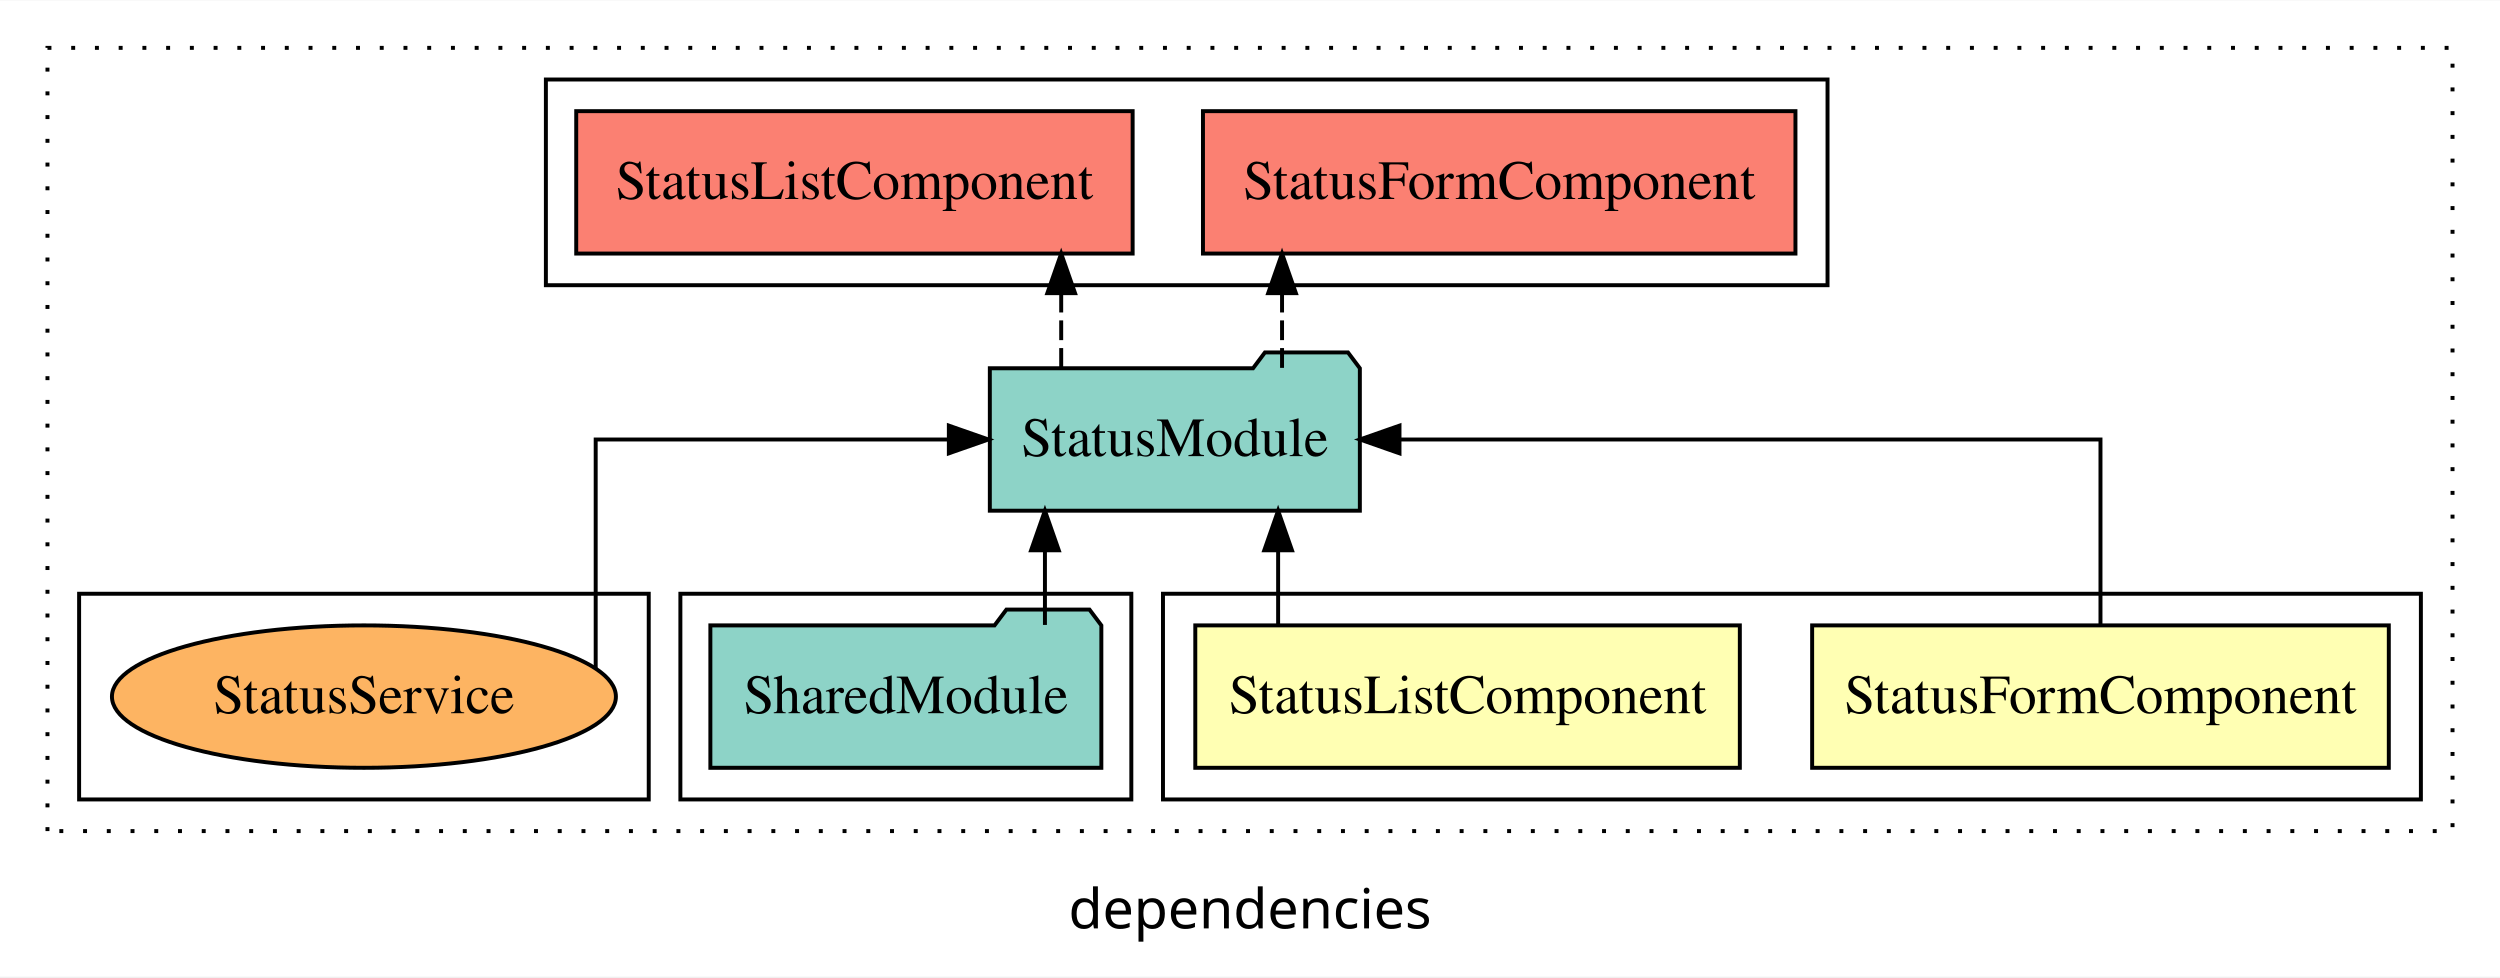
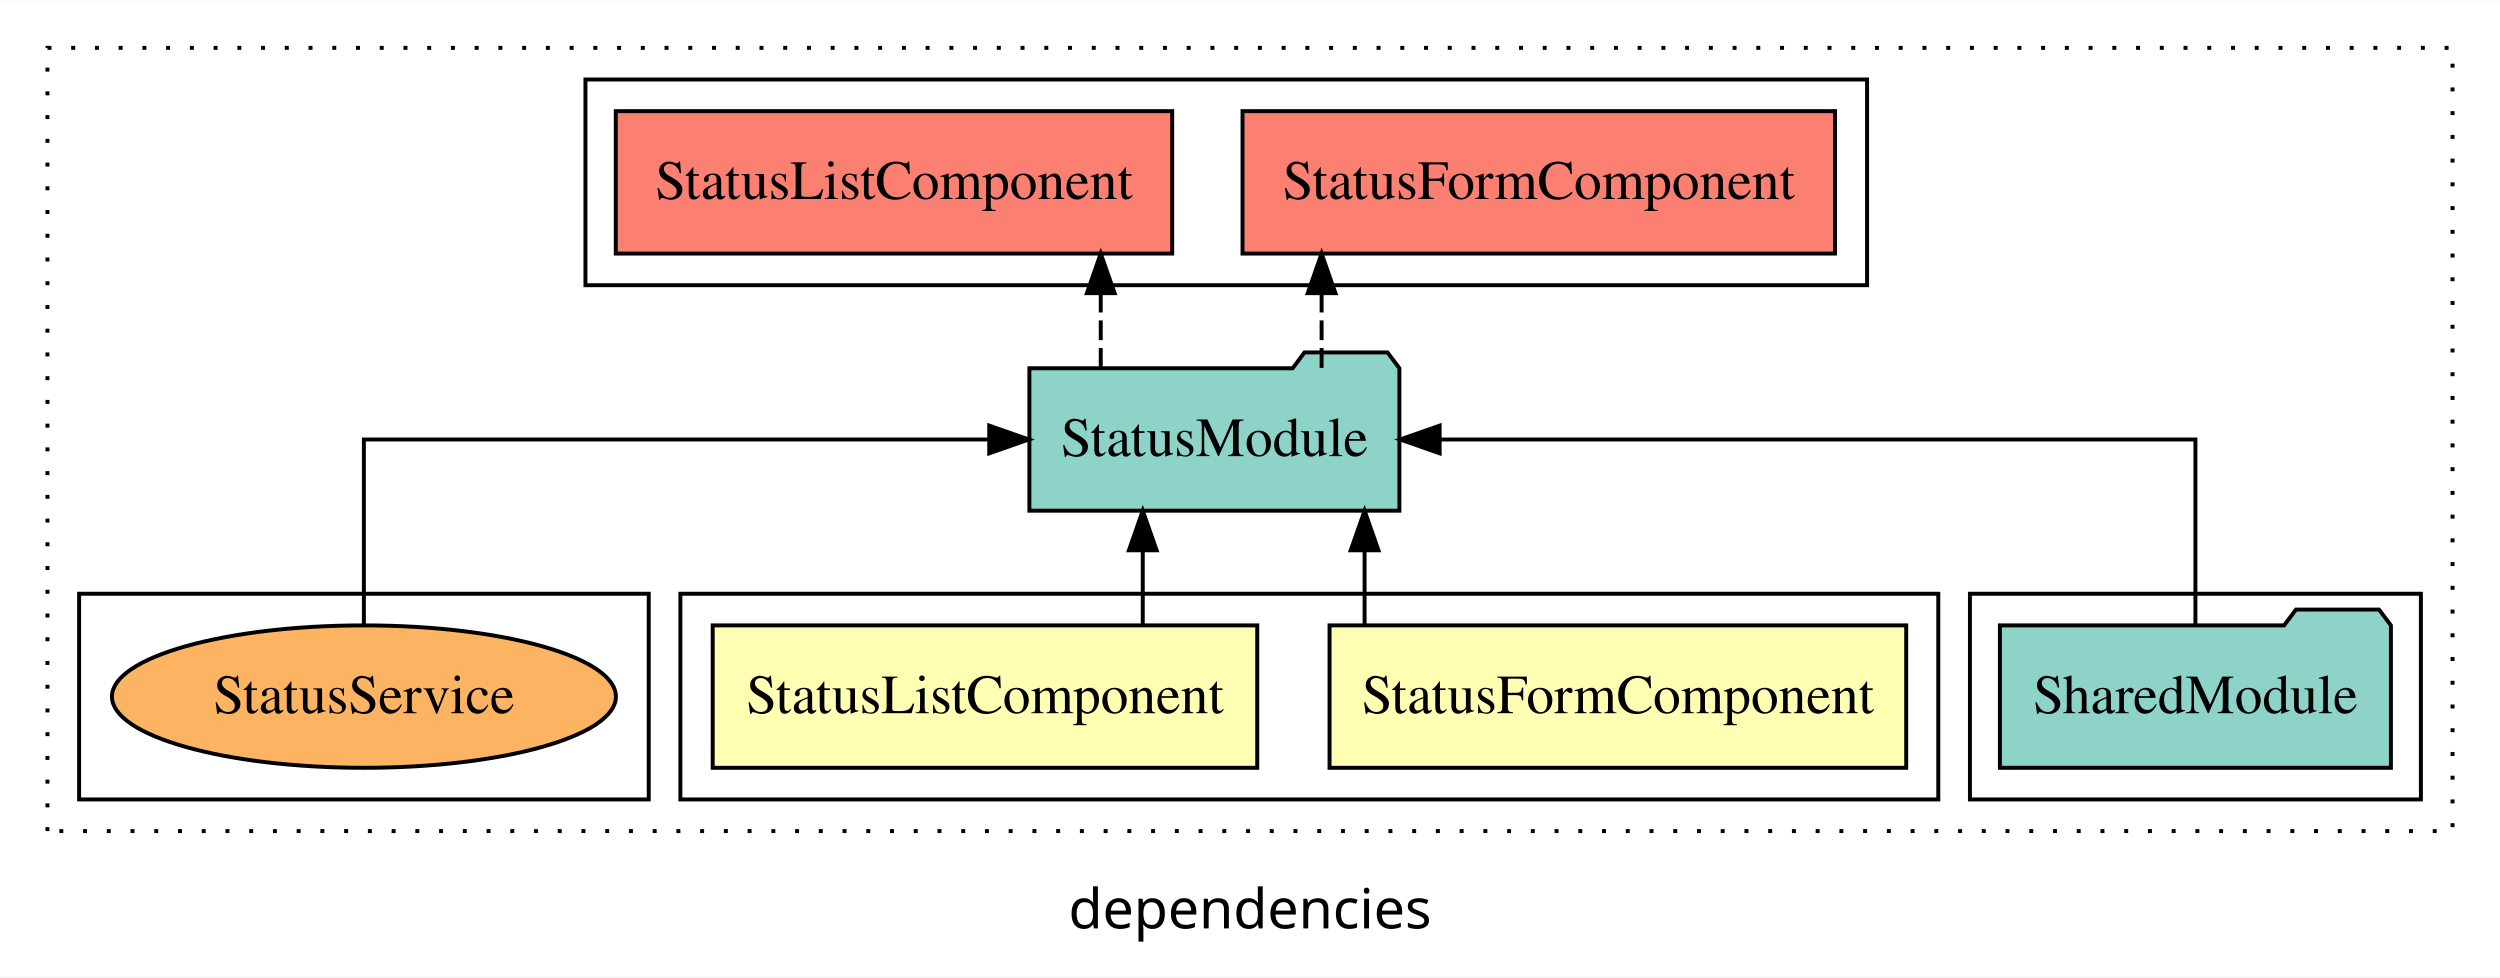
<svg xmlns="http://www.w3.org/2000/svg" width="632pt" height="247pt" viewBox="0.00 0.00 632.00 246.80">
  <g id="graph0" class="graph" transform="scale(1 1) rotate(0) translate(4 242.8)">
    <polygon fill="white" stroke="transparent" points="-4,4 -4,-242.8 628,-242.8 628,4 -4,4" />
    <text text-anchor="middle" x="312" y="-8.2" font-family="sans-serif" font-size="14.00">dependencies</text>
    <g id="clust1" class="cluster">
      <polygon fill="none" stroke="black" stroke-dasharray="1,5" points="8,-32.8 8,-230.8 616,-230.8 616,-32.8 8,-32.8" />
    </g>
+     <g id="clust5" class="cluster">
+       <polygon fill="none" stroke="black" points="494,-40.8 494,-92.8 608,-92.8 608,-40.8 494,-40.8" />
+     </g>
    <g id="clust2" class="cluster">
-       <polygon fill="none" stroke="black" points="290,-40.8 290,-92.8 608,-92.8 608,-40.8 290,-40.8" />
+       <polygon fill="none" stroke="black" points="168,-40.8 168,-92.8 486,-92.8 486,-40.8 168,-40.8" />
    </g>
-     <g id="clust5" class="cluster">
-       <polygon fill="none" stroke="black" points="168,-40.8 168,-92.8 282,-92.8 282,-40.8 168,-40.8" />
+     <g id="clust6" class="cluster">
+       <polygon fill="none" stroke="black" points="144,-170.8 144,-222.8 468,-222.8 468,-170.8 144,-170.8" />
    </g>
    <g id="clust8" class="cluster">
      <polygon fill="none" stroke="black" points="16,-40.8 16,-92.8 160,-92.8 160,-40.8 16,-40.8" />
    </g>
-     <g id="clust6" class="cluster">
-       <polygon fill="none" stroke="black" points="134,-170.8 134,-222.8 458,-222.8 458,-170.8 134,-170.8" />
-     </g>
    <g id="node1" class="node">
-       <polygon fill="#ffffb3" stroke="black" points="599.89,-84.8 454.11,-84.8 454.11,-48.8 599.89,-48.8 599.89,-84.8" />
-       <text text-anchor="middle" x="527" y="-62.6" font-family="Times,serif" font-size="14.00">StatusFormComponent</text>
+       <polygon fill="#ffffb3" stroke="black" points="477.89,-84.8 332.11,-84.8 332.11,-48.8 477.89,-48.8 477.89,-84.8" />
+       <text text-anchor="middle" x="405" y="-62.6" font-family="Times,serif" font-size="14.00">StatusFormComponent</text>
    </g>
    <g id="node3" class="node">
-       <polygon fill="#8dd3c7" stroke="black" points="339.77,-149.8 336.77,-153.8 315.77,-153.8 312.77,-149.8 246.23,-149.8 246.23,-113.8 339.77,-113.8 339.77,-149.8" />
-       <text text-anchor="middle" x="293" y="-127.6" font-family="Times,serif" font-size="14.00">StatusModule</text>
+       <polygon fill="#8dd3c7" stroke="black" points="349.77,-149.8 346.77,-153.8 325.77,-153.8 322.77,-149.8 256.23,-149.8 256.23,-113.8 349.77,-113.8 349.77,-149.8" />
+       <text text-anchor="middle" x="303" y="-127.6" font-family="Times,serif" font-size="14.00">StatusModule</text>
    </g>
    <g id="edge1" class="edge">
-       <path fill="none" stroke="black" d="M527,-84.91C527,-104.14 527,-131.8 527,-131.8 527,-131.8 349.79,-131.8 349.79,-131.8" />
-       <polygon fill="black" stroke="black" points="349.79,-128.3 339.79,-131.8 349.79,-135.3 349.79,-128.3" />
+       <path fill="none" stroke="black" d="M340.97,-84.91C340.97,-84.91 340.97,-103.79 340.97,-103.79" />
+       <polygon fill="black" stroke="black" points="337.47,-103.79 340.97,-113.79 344.47,-103.79 337.47,-103.79" />
    </g>
    <g id="node2" class="node">
-       <polygon fill="#ffffb3" stroke="black" points="435.83,-84.8 298.17,-84.8 298.17,-48.8 435.83,-48.8 435.83,-84.8" />
-       <text text-anchor="middle" x="367" y="-62.6" font-family="Times,serif" font-size="14.00">StatusListComponent</text>
+       <polygon fill="#ffffb3" stroke="black" points="313.83,-84.8 176.17,-84.8 176.17,-48.8 313.83,-48.8 313.83,-84.8" />
+       <text text-anchor="middle" x="245" y="-62.6" font-family="Times,serif" font-size="14.00">StatusListComponent</text>
    </g>
    <g id="edge2" class="edge">
-       <path fill="none" stroke="black" d="M319.11,-84.91C319.11,-84.91 319.11,-103.79 319.11,-103.79" />
-       <polygon fill="black" stroke="black" points="315.61,-103.79 319.11,-113.79 322.61,-103.79 315.61,-103.79" />
+       <path fill="none" stroke="black" d="M284.89,-84.91C284.89,-84.91 284.89,-103.79 284.89,-103.79" />
+       <polygon fill="black" stroke="black" points="281.39,-103.79 284.89,-113.79 288.39,-103.79 281.39,-103.79" />
    </g>
    <g id="node5" class="node">
-       <polygon fill="#fb8072" stroke="black" points="449.89,-214.8 300.11,-214.8 300.11,-178.8 449.89,-178.8 449.89,-214.8" />
-       <text text-anchor="middle" x="375" y="-192.6" font-family="Times,serif" font-size="14.00">StatusFormComponent </text>
+       <polygon fill="#fb8072" stroke="black" points="459.89,-214.8 310.11,-214.8 310.11,-178.8 459.89,-178.8 459.89,-214.8" />
+       <text text-anchor="middle" x="385" y="-192.6" font-family="Times,serif" font-size="14.00">StatusFormComponent </text>
    </g>
    <g id="edge4" class="edge">
-       <path fill="none" stroke="black" stroke-dasharray="5,2" d="M320.1,-149.91C320.1,-149.91 320.1,-168.79 320.1,-168.79" />
-       <polygon fill="black" stroke="black" points="316.6,-168.79 320.1,-178.79 323.6,-168.79 316.6,-168.79" />
+       <path fill="none" stroke="black" stroke-dasharray="5,2" d="M330.1,-149.91C330.1,-149.91 330.1,-168.79 330.1,-168.79" />
+       <polygon fill="black" stroke="black" points="326.6,-168.79 330.1,-178.79 333.6,-168.79 326.6,-168.79" />
    </g>
    <g id="node6" class="node">
-       <polygon fill="#fb8072" stroke="black" points="282.33,-214.8 141.67,-214.8 141.67,-178.8 282.33,-178.8 282.33,-214.8" />
-       <text text-anchor="middle" x="212" y="-192.6" font-family="Times,serif" font-size="14.00">StatusListComponent </text>
+       <polygon fill="#fb8072" stroke="black" points="292.33,-214.8 151.67,-214.8 151.67,-178.8 292.33,-178.8 292.33,-214.8" />
+       <text text-anchor="middle" x="222" y="-192.6" font-family="Times,serif" font-size="14.00">StatusListComponent </text>
    </g>
    <g id="edge5" class="edge">
-       <path fill="none" stroke="black" stroke-dasharray="5,2" d="M264.27,-149.91C264.27,-149.91 264.27,-168.79 264.27,-168.79" />
-       <polygon fill="black" stroke="black" points="260.77,-168.79 264.27,-178.79 267.77,-168.79 260.77,-168.79" />
+       <path fill="none" stroke="black" stroke-dasharray="5,2" d="M274.27,-149.91C274.27,-149.91 274.27,-168.79 274.27,-168.79" />
+       <polygon fill="black" stroke="black" points="270.77,-168.79 274.27,-178.79 277.77,-168.79 270.77,-168.79" />
    </g>
    <g id="node4" class="node">
-       <polygon fill="#8dd3c7" stroke="black" points="274.42,-84.8 271.42,-88.8 250.42,-88.8 247.42,-84.8 175.58,-84.8 175.58,-48.8 274.42,-48.8 274.42,-84.8" />
-       <text text-anchor="middle" x="225" y="-62.6" font-family="Times,serif" font-size="14.00">SharedModule</text>
+       <polygon fill="#8dd3c7" stroke="black" points="600.42,-84.8 597.42,-88.8 576.42,-88.8 573.42,-84.8 501.58,-84.8 501.58,-48.8 600.42,-48.8 600.42,-84.8" />
+       <text text-anchor="middle" x="551" y="-62.6" font-family="Times,serif" font-size="14.00">SharedModule</text>
    </g>
    <g id="edge3" class="edge">
-       <path fill="none" stroke="black" d="M260.16,-84.91C260.16,-84.91 260.16,-103.79 260.16,-103.79" />
-       <polygon fill="black" stroke="black" points="256.66,-103.79 260.16,-113.79 263.66,-103.79 256.66,-103.79" />
+       <path fill="none" stroke="black" d="M551,-84.91C551,-104.14 551,-131.8 551,-131.8 551,-131.8 359.94,-131.8 359.94,-131.8" />
+       <polygon fill="black" stroke="black" points="359.94,-128.3 349.94,-131.8 359.94,-135.3 359.94,-128.3" />
    </g>
    <g id="node7" class="node">
      <ellipse fill="#fdb462" stroke="black" cx="88" cy="-66.8" rx="63.7" ry="18" />
      <text text-anchor="middle" x="88" y="-62.6" font-family="Times,serif" font-size="14.00">StatusService</text>
    </g>
    <g id="edge6" class="edge">
-       <path fill="none" stroke="black" d="M146.59,-74C146.59,-90.93 146.59,-131.8 146.59,-131.8 146.59,-131.8 235.87,-131.8 235.87,-131.8" />
-       <polygon fill="black" stroke="black" points="235.87,-135.3 245.87,-131.8 235.87,-128.3 235.87,-135.3" />
+       <path fill="none" stroke="black" d="M87.99,-84.91C87.99,-104.14 87.99,-131.8 87.99,-131.8 87.99,-131.8 246.08,-131.8 246.08,-131.8" />
+       <polygon fill="black" stroke="black" points="246.08,-135.3 256.08,-131.8 246.08,-128.3 246.08,-135.3" />
    </g>
  </g>
</svg>
